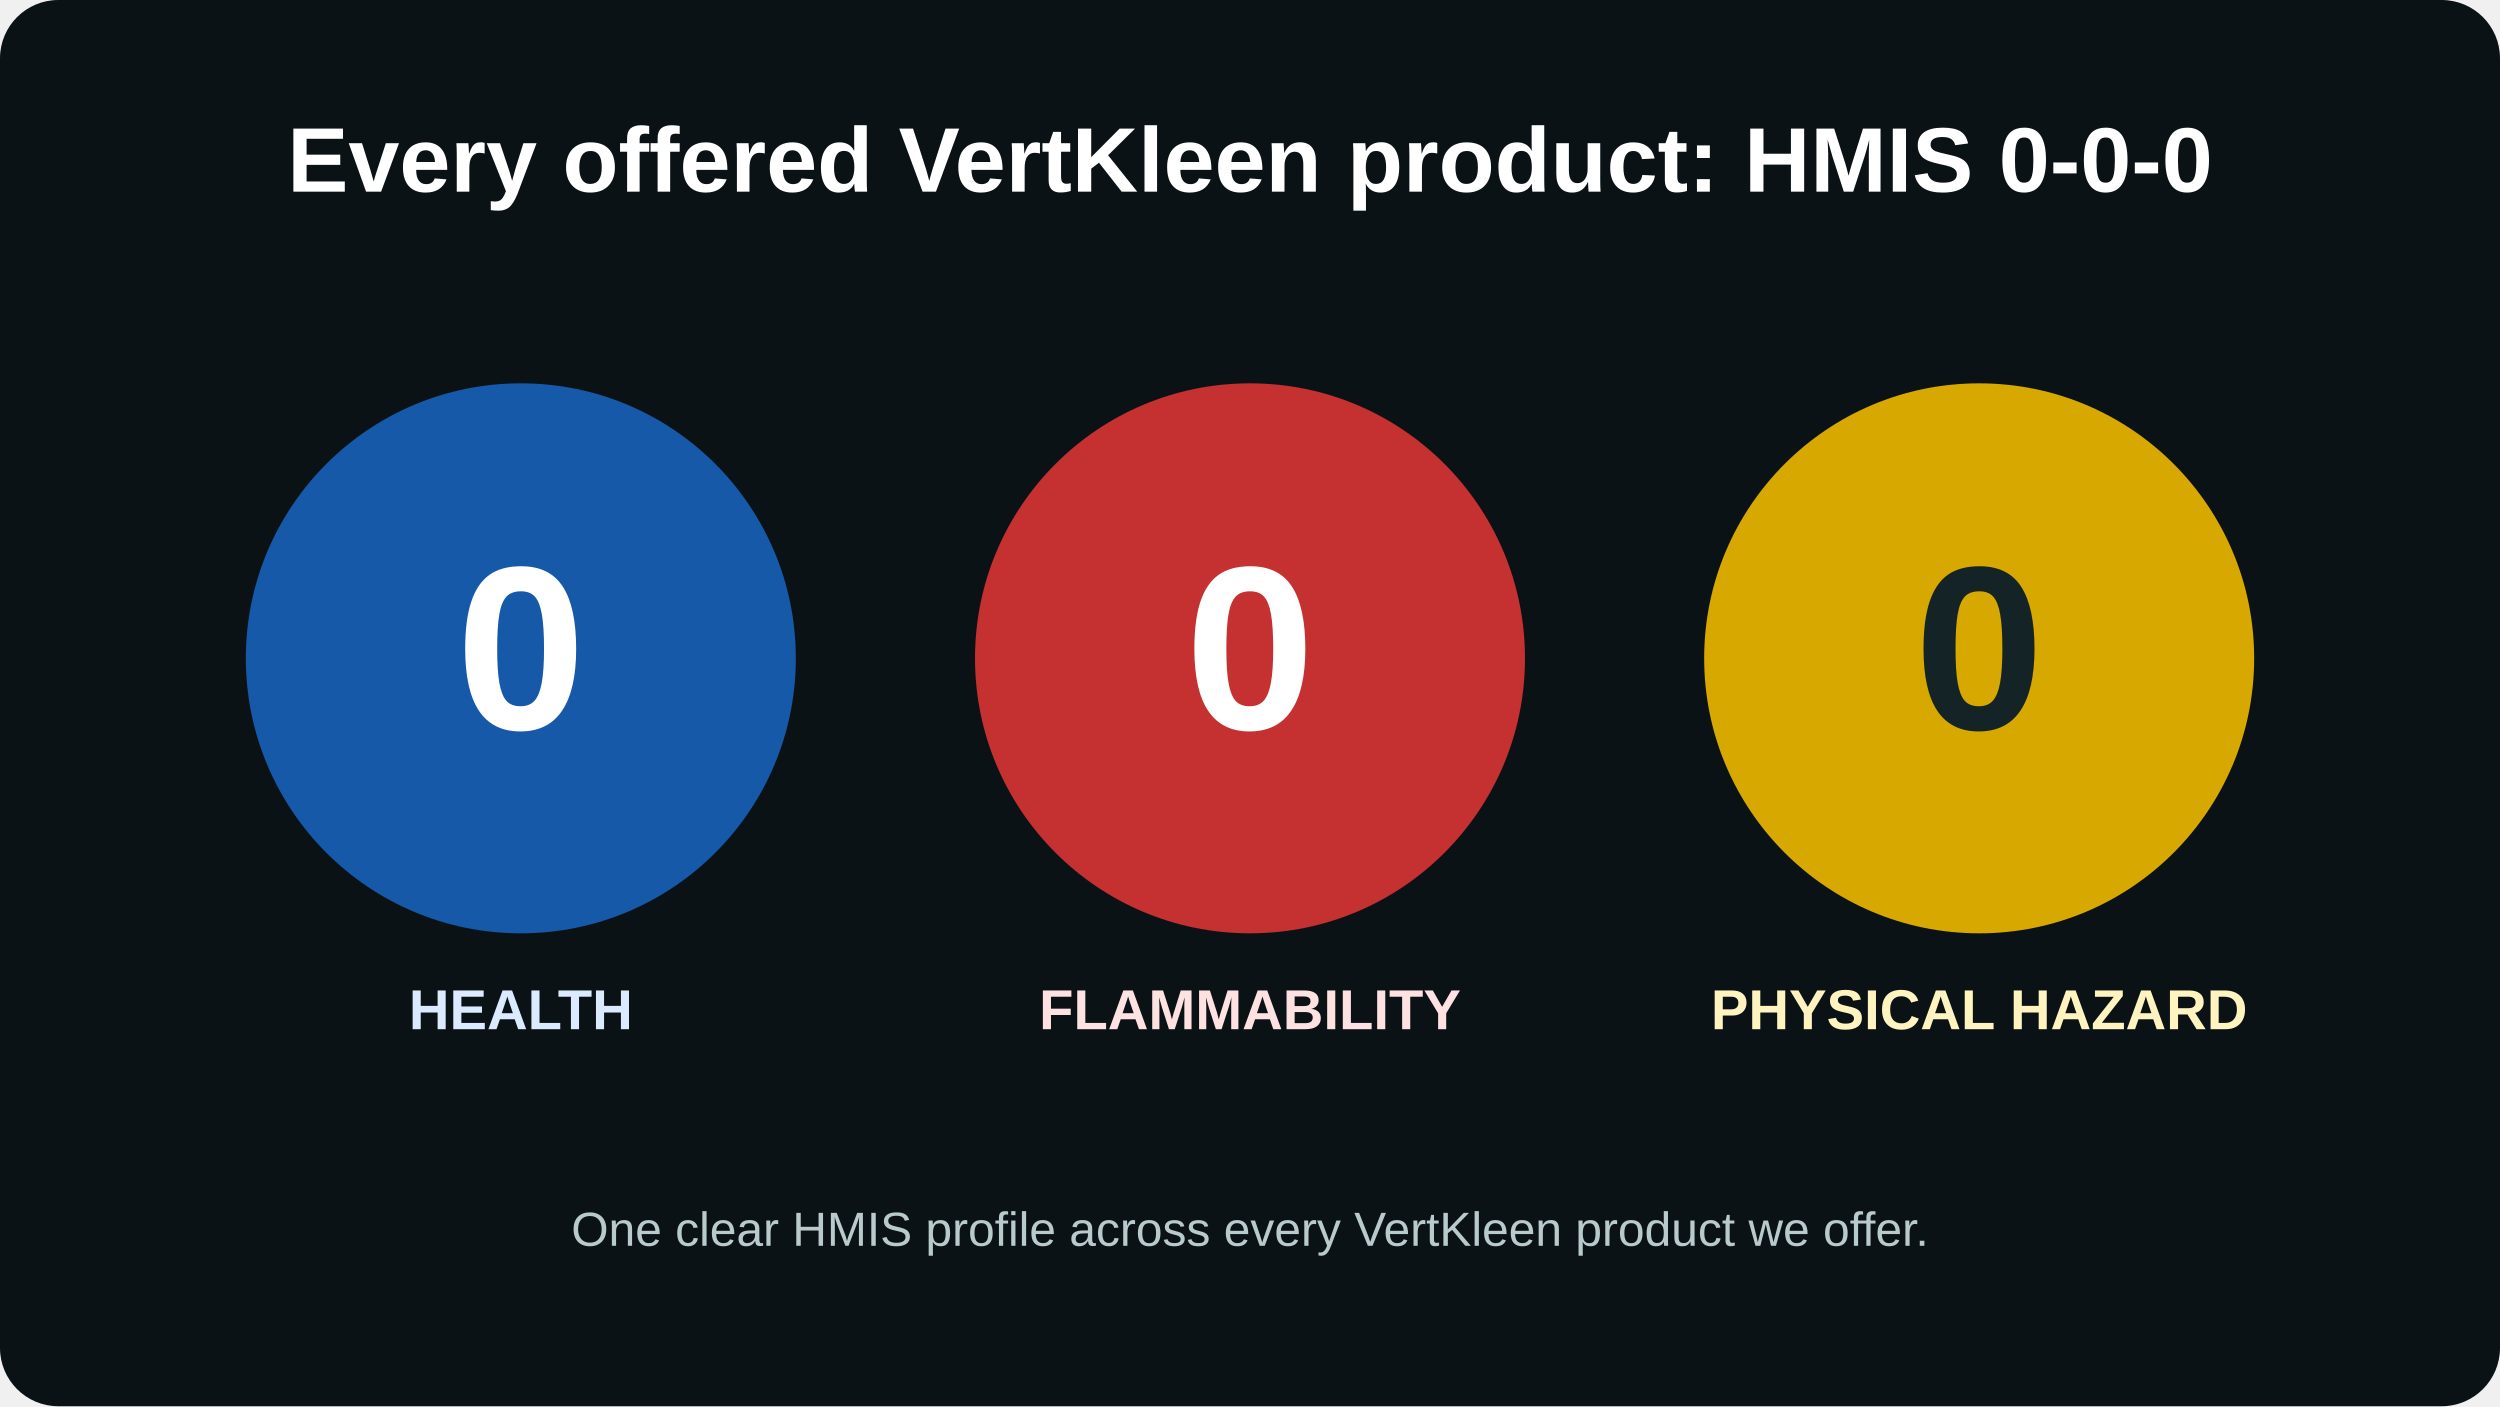
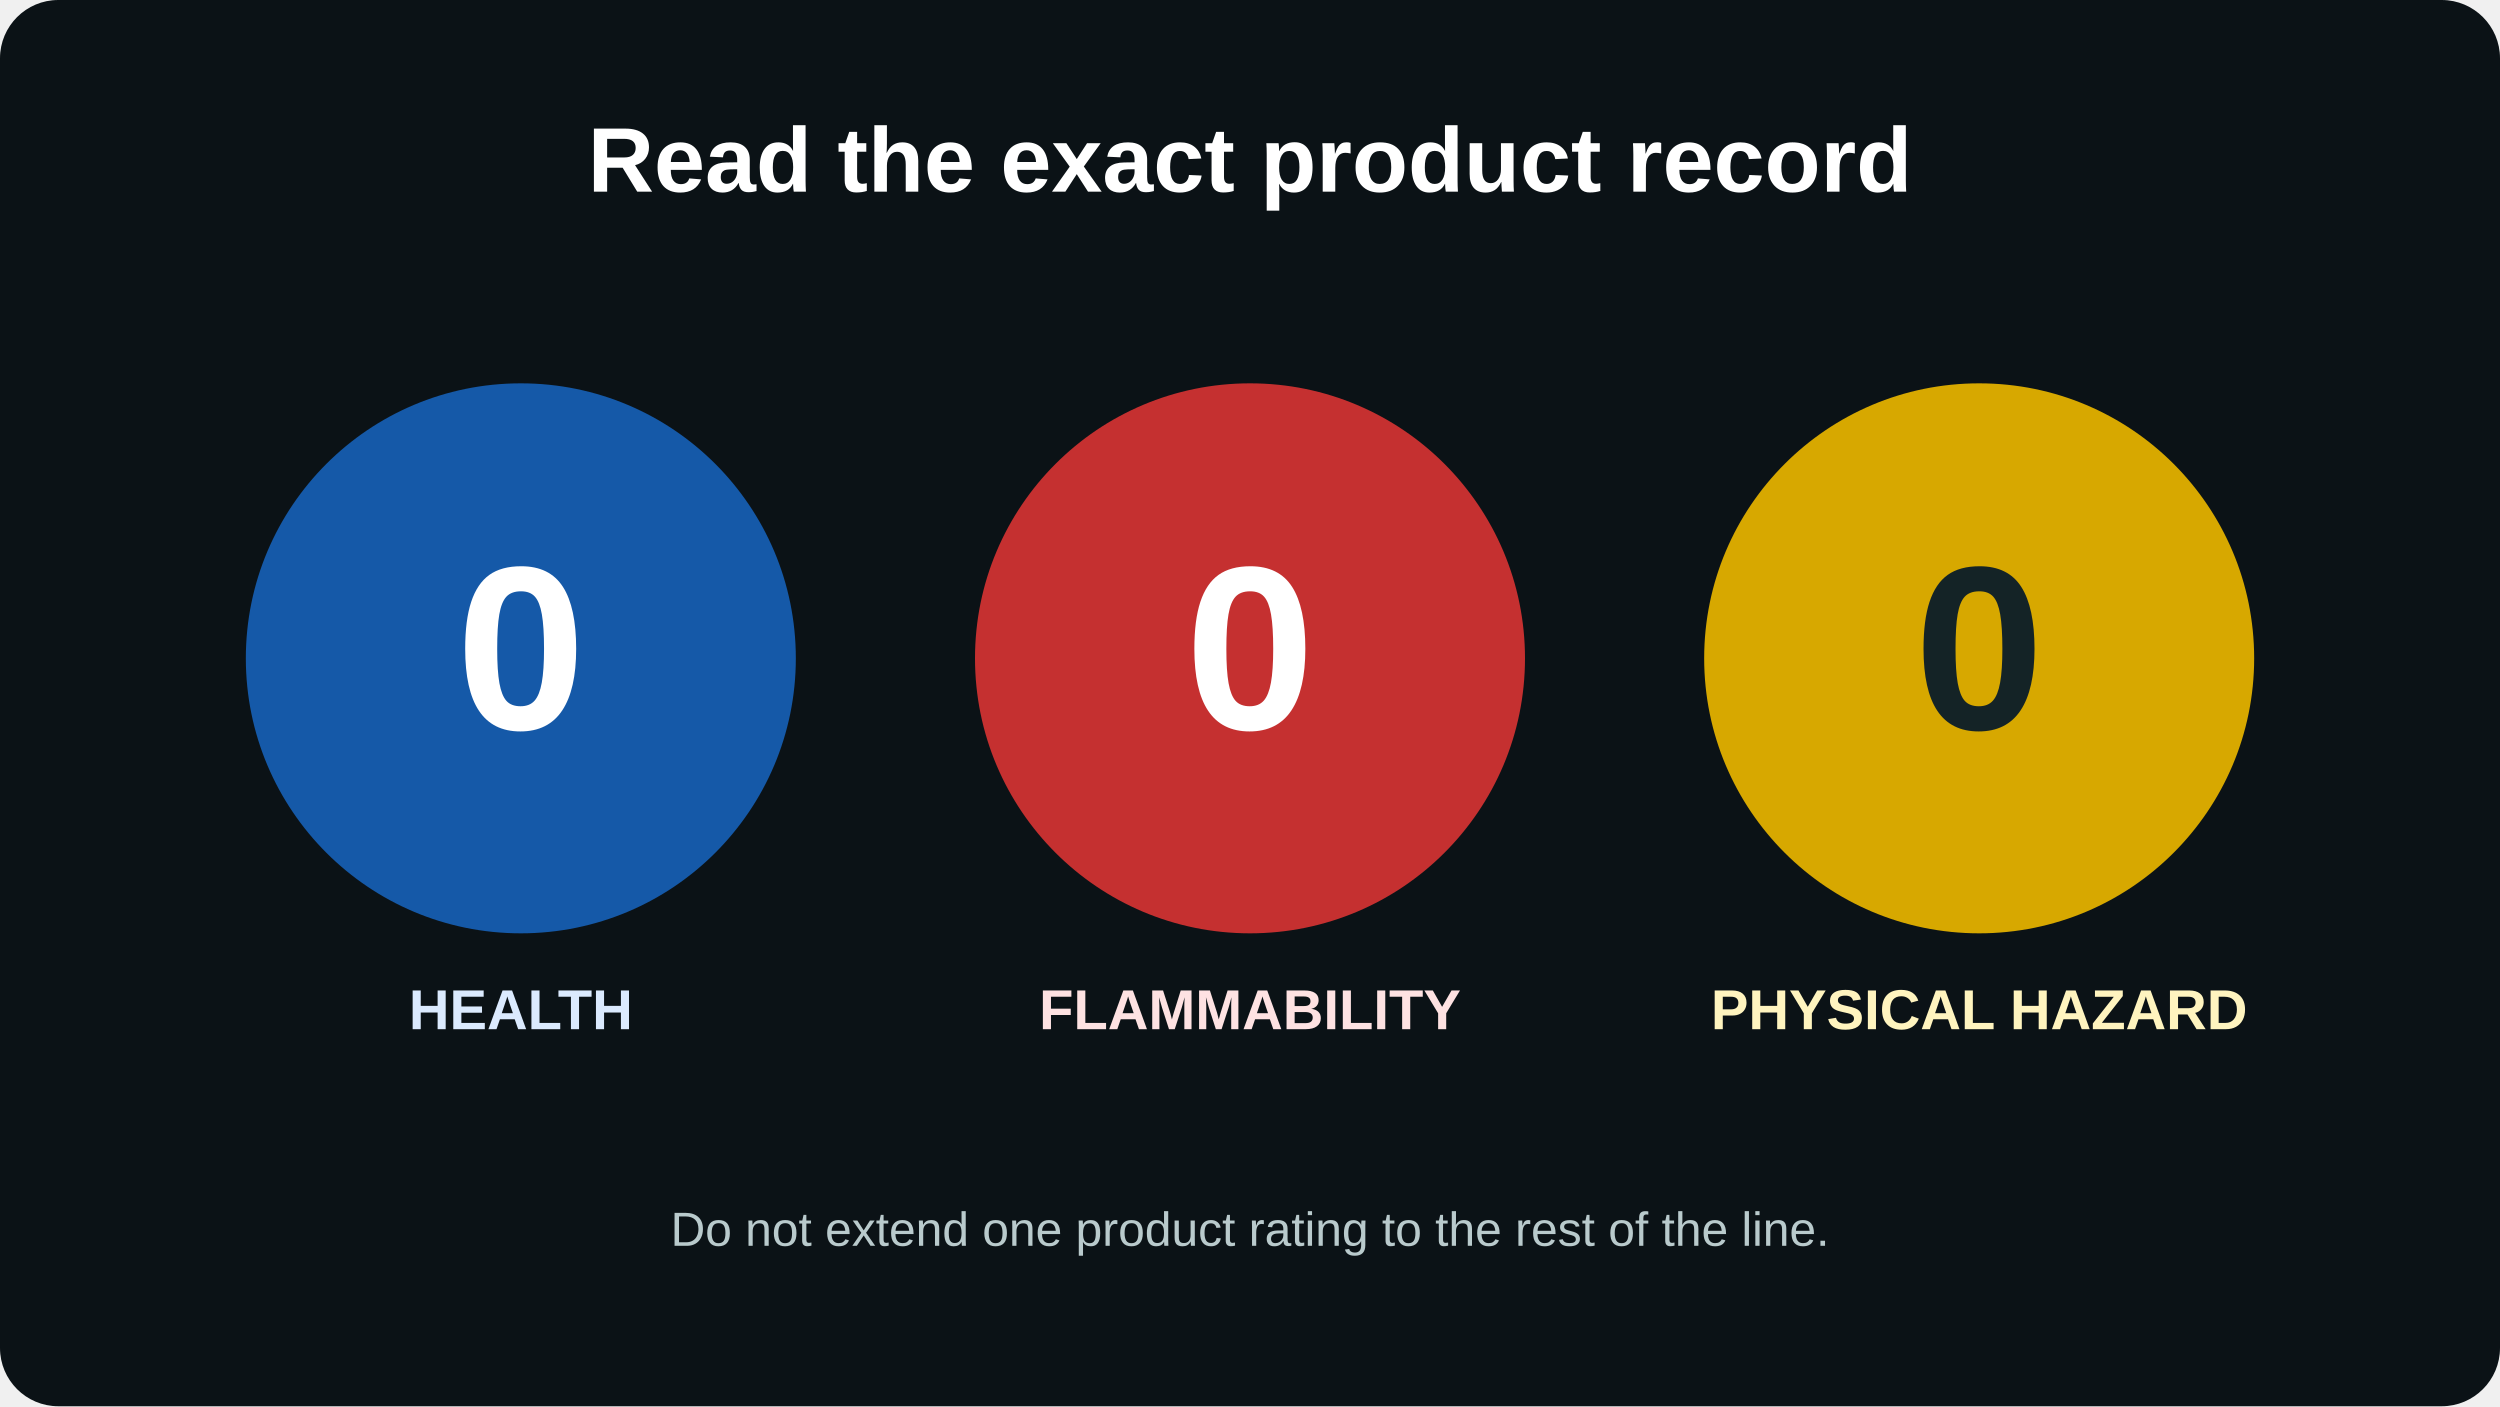
<svg xmlns="http://www.w3.org/2000/svg" viewBox="0 0 1200 675" role="img" aria-labelledby="title desc">
  <rect width="1200" height="675" rx="28" fill="#0b1216" />
-   <text x="600" y="92" text-anchor="middle" fill="#fff" font-family="Arial,sans-serif" font-size="44" font-weight="700">Every offered VertKleen product: HMIS 0-0-0</text>
+   <text x="600" y="92" text-anchor="middle" fill="#fff" font-family="Arial,sans-serif" font-size="44" font-weight="700">Read the exact product record</text>
  <g font-family="Arial,sans-serif" text-anchor="middle">
    <g transform="translate(250 316)">
      <circle r="132" fill="#1559a8" />
      <text y="34" fill="#fff" font-size="112" font-weight="700">0</text>
      <text y="178" fill="#dbeafe" font-size="27" font-weight="700">HEALTH</text>
    </g>
    <g transform="translate(600 316)">
      <circle r="132" fill="#c53030" />
      <text y="34" fill="#fff" font-size="112" font-weight="700">0</text>
      <text y="178" fill="#fee2e2" font-size="27" font-weight="700">FLAMMABILITY</text>
    </g>
    <g transform="translate(950 316)">
      <circle r="132" fill="#d7a800" />
      <text y="34" fill="#142326" font-size="112" font-weight="700">0</text>
      <text y="178" fill="#fff4bf" font-size="27" font-weight="700">PHYSICAL HAZARD</text>
    </g>
  </g>
-   <text x="600" y="598" text-anchor="middle" fill="#b9cacc" font-family="Arial,sans-serif" font-size="23">One clear HMIS profile across every VertKleen product we offer.</text>
+   <text x="600" y="598" text-anchor="middle" fill="#b9cacc" font-family="Arial,sans-serif" font-size="23">Do not extend one product rating to the rest of the line.</text>
</svg>
